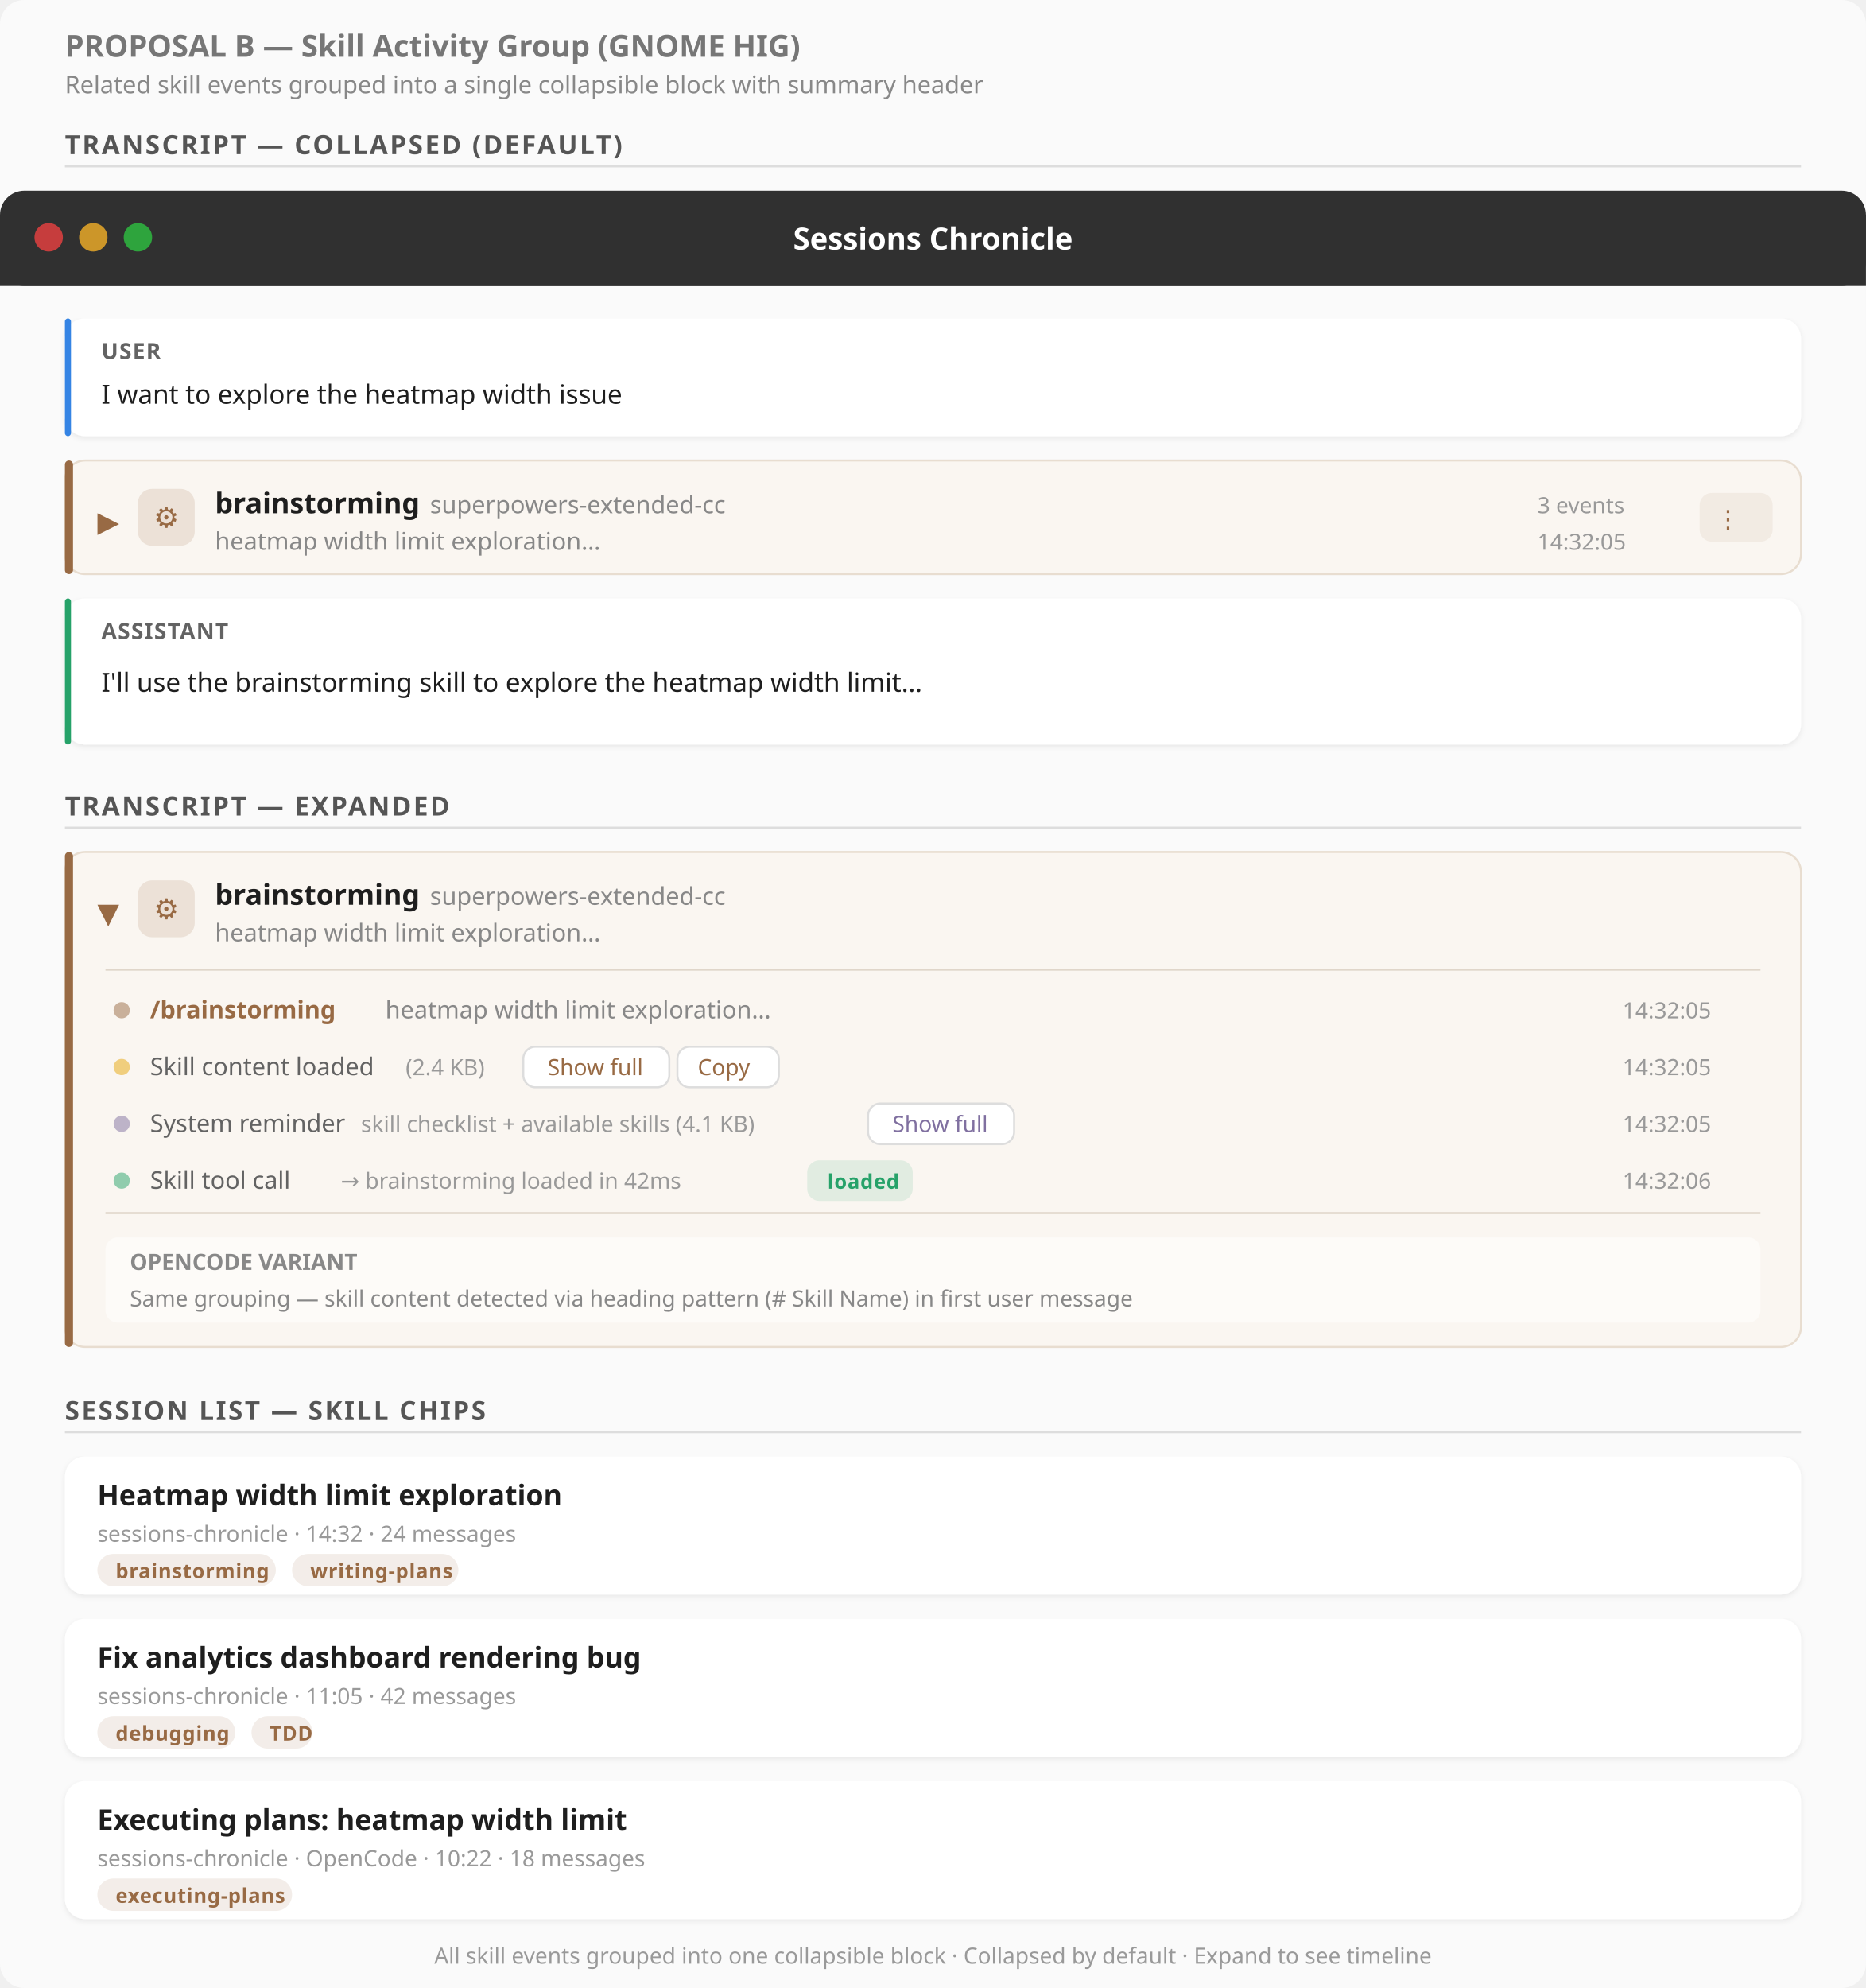
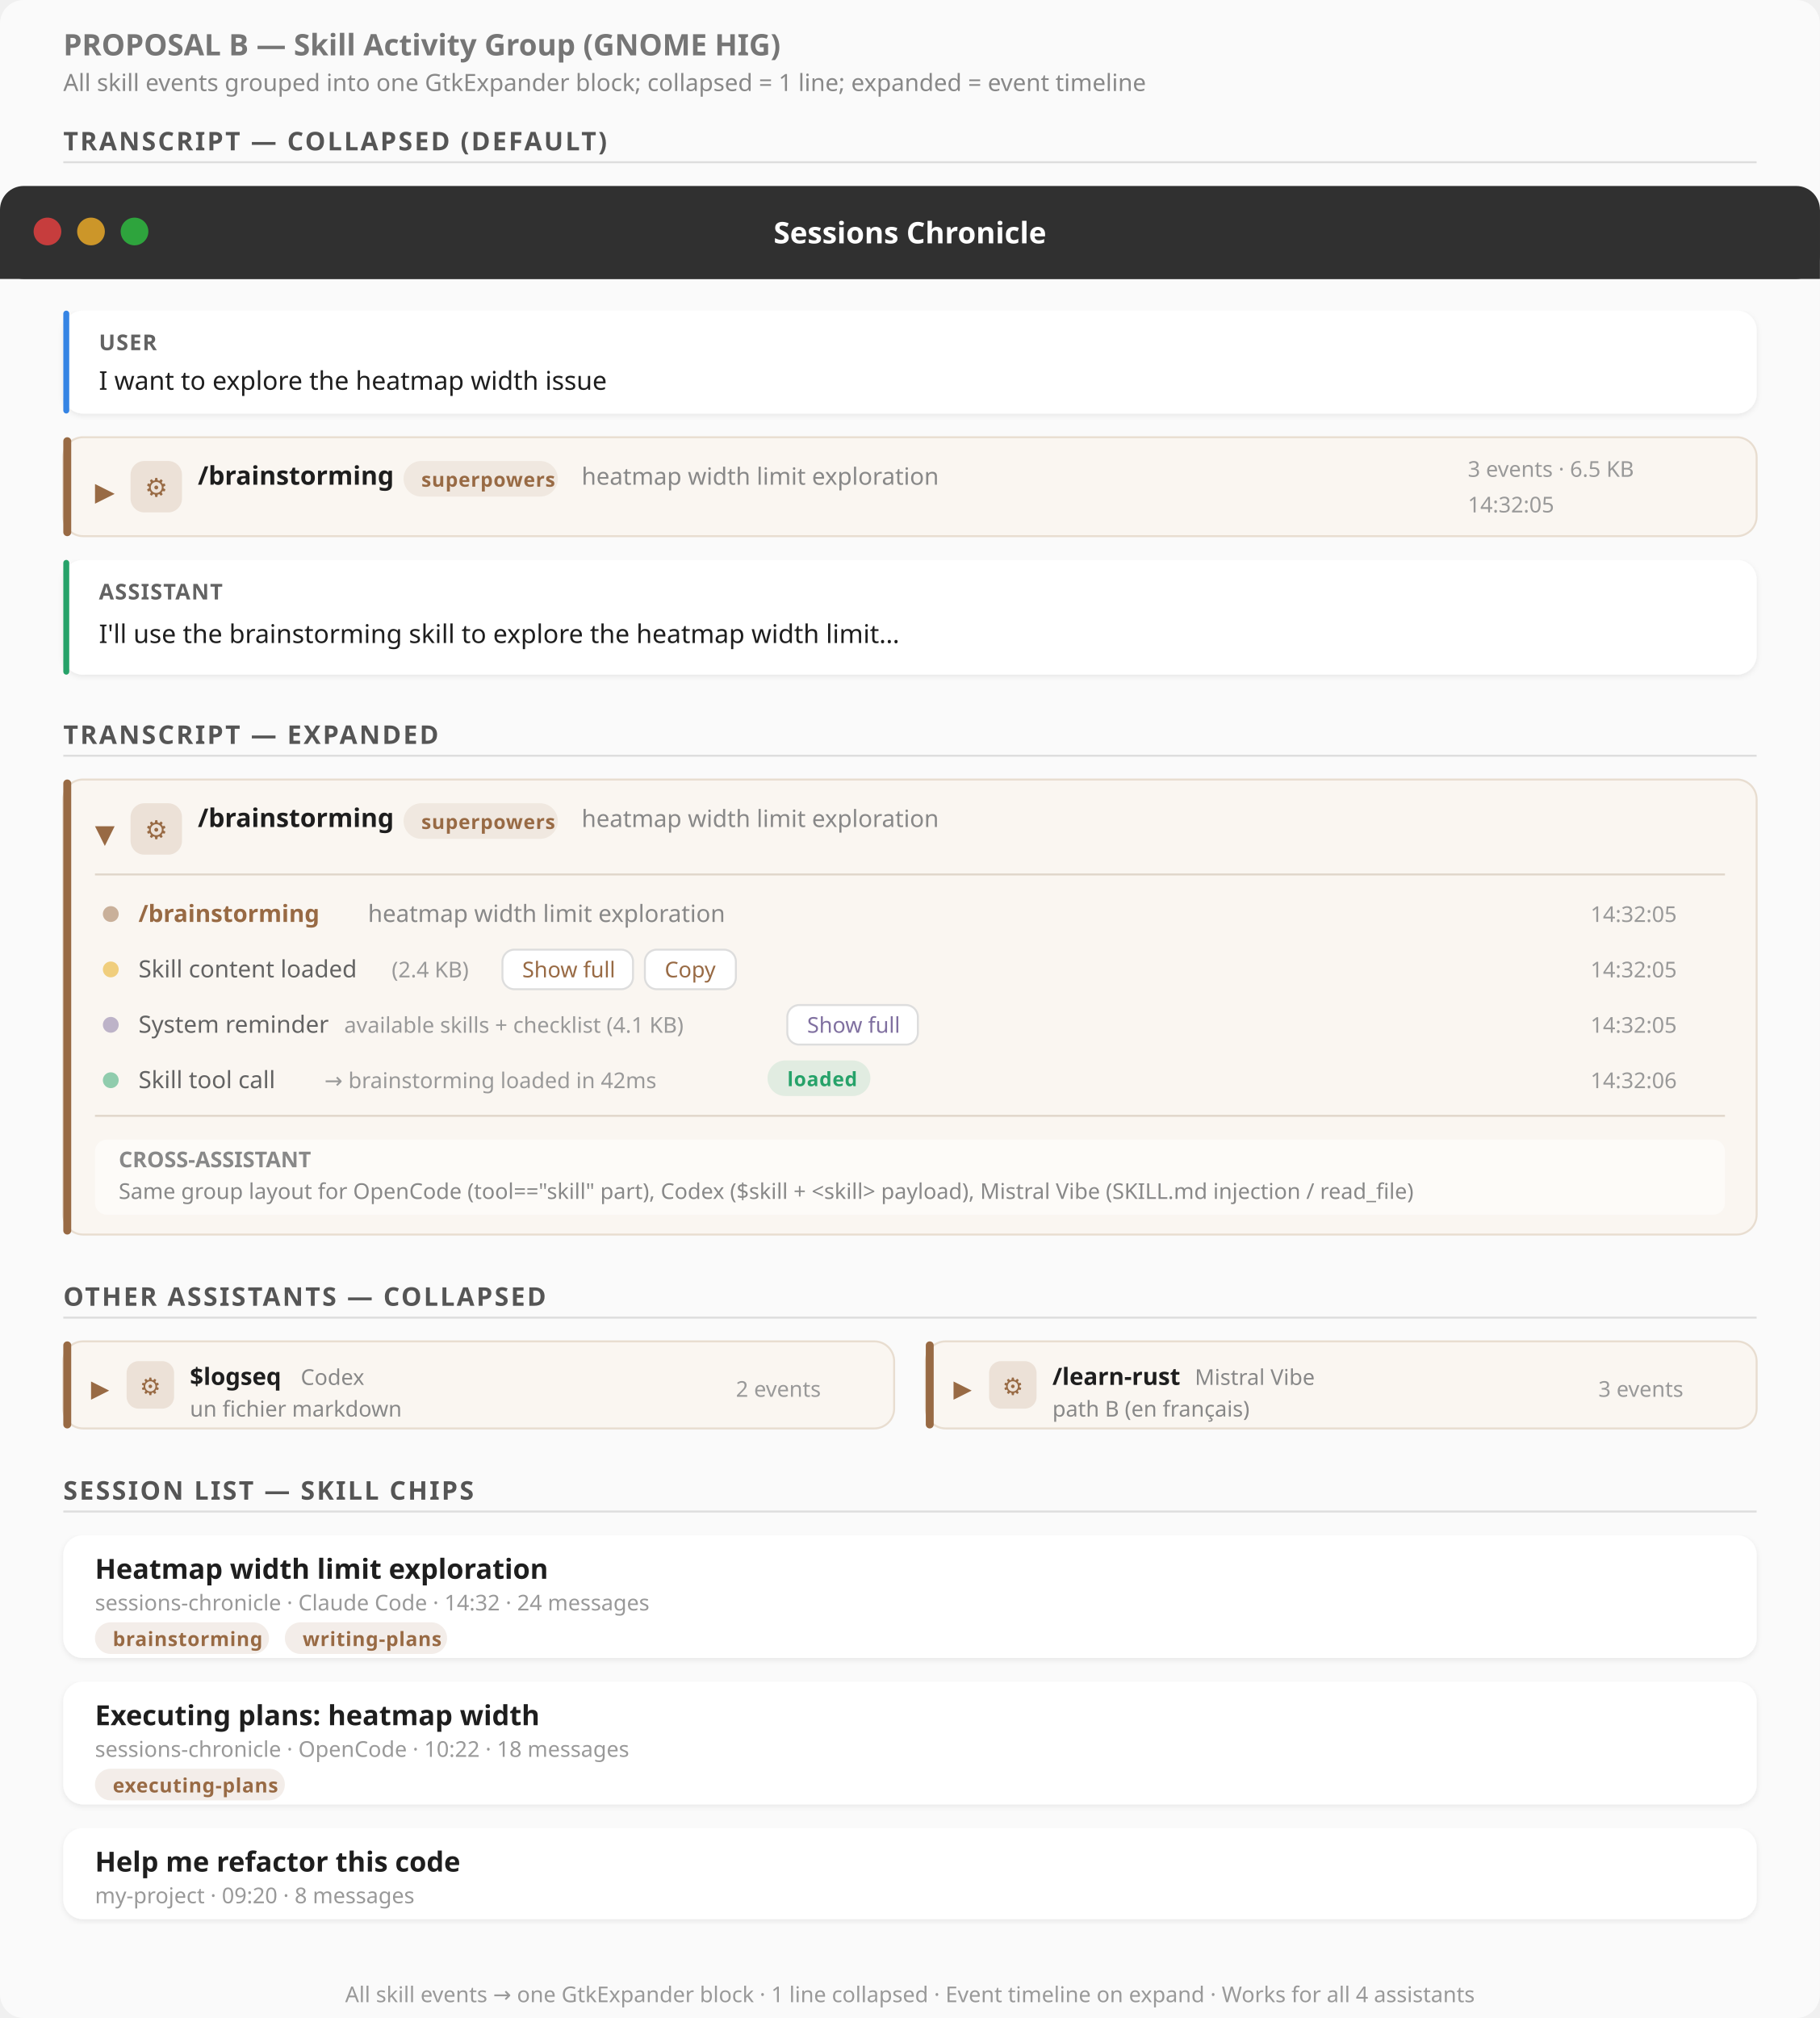
- <svg xmlns="http://www.w3.org/2000/svg" width="920" height="980" viewBox="0 0 920 980">
+ <svg xmlns="http://www.w3.org/2000/svg" width="920" height="1020" viewBox="0 0 920 1020">
  <defs>
    <style>
      text { font-family: Cantarell, sans-serif; }
      .mono { font-family: Source Code Pro, monospace; }
      .msg-text { font-size: 13px; fill: #1e1e1e; }
      .role-label { font-size: 11px; fill: #636363; font-weight: 700; letter-spacing: 0.5px; }
      .chip { font-size: 10px; font-weight: 600; letter-spacing: 0.3px; }
      .section-title { font-size: 13px; font-weight: 700; fill: #555555; letter-spacing: 1px; }
      .dim { font-size: 11px; fill: #999999; }
    </style>
    <filter id="cardShadow" x="-2%" y="-2%" width="104%" height="108%">
      <feDropShadow dx="0" dy="1" stdDeviation="1.5" flood-color="#000000" flood-opacity="0.08" />
    </filter>
  </defs>
-   <rect width="920" height="980" fill="#fafafa" rx="12" />
+   <rect width="920" height="1020" fill="#fafafa" rx="12" />
  <text x="32" y="28" font-size="15" font-weight="600" fill="#1e1e1e" opacity="0.6">PROPOSAL B — Skill Activity Group (GNOME HIG)</text>
-   <text x="32" y="46" font-size="12" fill="#888888">Related skill events grouped into a single collapsible block with summary header</text>
+   <text x="32" y="46" font-size="12" fill="#888888">All skill events grouped into one GtkExpander block; collapsed = 1 line; expanded = event timeline</text>
  <text x="32" y="76" class="section-title">TRANSCRIPT — COLLAPSED (DEFAULT)</text>
  <line x1="32" y1="82" x2="888" y2="82" stroke="#dddddd" stroke-width="1" />
  <rect y="94" width="920" height="47" fill="#303030" rx="12" />
  <rect y="106" width="920" height="35" fill="#303030" />
  <circle cx="24" cy="117" r="7" fill="#e04040" opacity="0.85" />
  <circle cx="46" cy="117" r="7" fill="#e8a828" opacity="0.85" />
  <circle cx="68" cy="117" r="7" fill="#2eb840" opacity="0.85" />
  <text x="460" y="123" text-anchor="middle" font-size="15" font-weight="700" fill="#ffffff">Sessions Chronicle</text>
  <g transform="translate(32, 157)">
+     <rect width="856" height="52" rx="10" fill="#ffffff" filter="url(#cardShadow)" />
+     <rect width="3" height="52" rx="1.5" fill="#3584e4" />
+     <text x="18" y="20" class="role-label" fill="#3584e4">USER</text>
+     <text x="18" y="40" class="msg-text">I want to explore the heatmap width issue</text>
+   </g>
+   <g transform="translate(32, 221)">
+     <rect width="856" height="50" rx="10" fill="#faf6f1" stroke="#e8ddd0" stroke-width="1" />
+     <rect width="4" height="50" rx="2" fill="#986a44" />
+     <text x="16" y="32" font-size="13" fill="#986a44">▶</text>
+     <rect x="34" y="12" width="26" height="26" rx="7" fill="#986a44" opacity="0.15" />
+     <text x="47" y="30" text-anchor="middle" font-size="13" fill="#986a44">⚙</text>
+     <text x="68" y="24" font-size="13" font-weight="700" fill="#1e1e1e">/brainstorming</text>
+     <rect x="172" y="12" width="78" height="18" rx="9" fill="#986a44" opacity="0.10" />
+     <text x="181" y="25" class="chip" fill="#986a44">superpowers</text>
+     <text x="262" y="24" font-size="12" fill="#888888">heatmap width limit exploration</text>
+     <text x="710" y="20" class="dim">3 events · 6.5 KB</text>
+     <text x="710" y="38" class="dim">14:32:05</text>
+   </g>
+   <g transform="translate(32, 283)">
    <rect width="856" height="58" rx="10" fill="#ffffff" filter="url(#cardShadow)" />
-     <rect width="3" height="58" rx="1.5" fill="#3584e4" />
-     <text x="18" y="20" class="role-label" fill="#3584e4">USER</text>
-     <text x="18" y="42" class="msg-text">I want to explore the heatmap width issue</text>
+     <rect width="3" height="58" rx="1.5" fill="#26a269" />
+     <text x="18" y="20" class="role-label" fill="#26a269">ASSISTANT</text>
+     <text x="18" y="42" class="msg-text">I'll use the brainstorming skill to explore the heatmap width limit…</text>
  </g>
-   <g transform="translate(32, 227)">
-     <rect width="856" height="56" rx="10" fill="#faf6f1" stroke="#e8ddd0" stroke-width="1" />
-     <rect width="4" height="56" rx="2" fill="#986a44" />
-     <text x="16" y="35" font-size="14" fill="#986a44">▶</text>
-     <rect x="36" y="14" width="28" height="28" rx="7" fill="#986a44" opacity="0.15" />
-     <text x="50" y="33" text-anchor="middle" font-size="14" fill="#986a44">⚙</text>
-     <text x="74" y="26" font-size="14" font-weight="700" fill="#1e1e1e">brainstorming</text>
-     <text x="180" y="26" font-size="12" fill="#888888">superpowers-extended-cc</text>
-     <text x="74" y="44" font-size="12" fill="#888888">heatmap width limit exploration…</text>
-     <text x="726" y="26" class="dim">3 events</text>
-     <text x="726" y="44" class="dim">14:32:05</text>
-     <rect x="806" y="16" width="36" height="24" rx="6" fill="#986a44" opacity="0.08" />
-     <text x="814" y="33" font-size="12" fill="#986a44">⋮</text>
-   </g>
-   <g transform="translate(32, 295)">
-     <rect width="856" height="72" rx="10" fill="#ffffff" filter="url(#cardShadow)" />
-     <rect width="3" height="72" rx="1.5" fill="#26a269" />
-     <text x="18" y="20" class="role-label" fill="#26a269">ASSISTANT</text>
-     <text x="18" y="46" class="msg-text">I'll use the brainstorming skill to explore the heatmap width limit…</text>
-   </g>
-   <text x="32" y="402" class="section-title">TRANSCRIPT — EXPANDED</text>
-   <line x1="32" y1="408" x2="888" y2="408" stroke="#dddddd" stroke-width="1" />
-   <g transform="translate(32, 420)">
-     <rect width="856" height="244" rx="10" fill="#faf6f1" stroke="#e8ddd0" stroke-width="1" />
-     <rect width="4" height="244" rx="2" fill="#986a44" />
-     <text x="16" y="35" font-size="14" fill="#986a44">▼</text>
-     <rect x="36" y="14" width="28" height="28" rx="7" fill="#986a44" opacity="0.15" />
-     <text x="50" y="33" text-anchor="middle" font-size="14" fill="#986a44">⚙</text>
-     <text x="74" y="26" font-size="14" font-weight="700" fill="#1e1e1e">brainstorming</text>
-     <text x="180" y="26" font-size="12" fill="#888888">superpowers-extended-cc</text>
-     <text x="74" y="44" font-size="12" fill="#888888">heatmap width limit exploration…</text>
-     <line x1="20" y1="58" x2="836" y2="58" stroke="#e0d6ca" stroke-width="1" />
-     <g transform="translate(20, 68)">
+   <text x="32" y="376" class="section-title">TRANSCRIPT — EXPANDED</text>
+   <line x1="32" y1="382" x2="888" y2="382" stroke="#dddddd" stroke-width="1" />
+   <g transform="translate(32, 394)">
+     <rect width="856" height="230" rx="10" fill="#faf6f1" stroke="#e8ddd0" stroke-width="1" />
+     <rect width="4" height="230" rx="2" fill="#986a44" />
+     <text x="16" y="32" font-size="13" fill="#986a44">▼</text>
+     <rect x="34" y="12" width="26" height="26" rx="7" fill="#986a44" opacity="0.15" />
+     <text x="47" y="30" text-anchor="middle" font-size="13" fill="#986a44">⚙</text>
+     <text x="68" y="24" font-size="13" font-weight="700" fill="#1e1e1e">/brainstorming</text>
+     <rect x="172" y="12" width="78" height="18" rx="9" fill="#986a44" opacity="0.10" />
+     <text x="181" y="25" class="chip" fill="#986a44">superpowers</text>
+     <text x="262" y="24" font-size="12" fill="#888888">heatmap width limit exploration</text>
+     <line x1="16" y1="48" x2="840" y2="48" stroke="#e0d6ca" stroke-width="1" />
+     <g transform="translate(16, 58)">
      <circle cx="8" cy="10" r="4" fill="#986a44" opacity="0.5" />
      <text x="22" y="14" font-size="12" font-weight="600" fill="#986a44">/brainstorming</text>
-       <text x="138" y="14" font-size="12" fill="#888888">heatmap width limit exploration…</text>
-       <text x="748" y="14" class="dim">14:32:05</text>
+       <text x="138" y="14" font-size="12" fill="#888888">heatmap width limit exploration</text>
+       <text x="756" y="14" class="dim">14:32:05</text>
    </g>
-     <g transform="translate(20, 96)">
+     <g transform="translate(16, 86)">
      <circle cx="8" cy="10" r="4" fill="#e5a50a" opacity="0.5" />
      <text x="22" y="14" font-size="12" fill="#636363">Skill content loaded</text>
-       <text x="148" y="14" class="dim">(2.4 KB)</text>
-       <rect x="206" y="0" width="72" height="20" rx="6" fill="#ffffff" stroke="#dddddd" stroke-width="1" />
-       <text x="218" y="14" font-size="11" fill="#986a44">Show full</text>
-       <rect x="282" y="0" width="50" height="20" rx="6" fill="#ffffff" stroke="#dddddd" stroke-width="1" />
-       <text x="292" y="14" font-size="11" fill="#986a44">Copy</text>
-       <text x="748" y="14" class="dim">14:32:05</text>
+       <text x="150" y="14" class="dim">(2.4 KB)</text>
+       <rect x="206" y="0" width="66" height="20" rx="6" fill="#ffffff" stroke="#dddddd" stroke-width="1" />
+       <text x="216" y="14" font-size="11" fill="#986a44">Show full</text>
+       <rect x="278" y="0" width="46" height="20" rx="6" fill="#ffffff" stroke="#dddddd" stroke-width="1" />
+       <text x="288" y="14" font-size="11" fill="#986a44">Copy</text>
+       <text x="756" y="14" class="dim">14:32:05</text>
    </g>
-     <g transform="translate(20, 124)">
+     <g transform="translate(16, 114)">
      <circle cx="8" cy="10" r="4" fill="#8070a0" opacity="0.5" />
      <text x="22" y="14" font-size="12" fill="#636363">System reminder</text>
-       <text x="126" y="14" class="dim">skill checklist + available skills (4.1 KB)</text>
-       <rect x="376" y="0" width="72" height="20" rx="6" fill="#ffffff" stroke="#dddddd" stroke-width="1" />
-       <text x="388" y="14" font-size="11" fill="#8070a0">Show full</text>
-       <text x="748" y="14" class="dim">14:32:05</text>
+       <text x="126" y="14" class="dim">available skills + checklist (4.1 KB)</text>
+       <rect x="350" y="0" width="66" height="20" rx="6" fill="#ffffff" stroke="#dddddd" stroke-width="1" />
+       <text x="360" y="14" font-size="11" fill="#8070a0">Show full</text>
+       <text x="756" y="14" class="dim">14:32:05</text>
    </g>
-     <g transform="translate(20, 152)">
+     <g transform="translate(16, 142)">
      <circle cx="8" cy="10" r="4" fill="#26a269" opacity="0.5" />
      <text x="22" y="14" font-size="12" fill="#636363">Skill tool call</text>
      <text x="116" y="14" class="dim">→ brainstorming loaded in 42ms</text>
-       <rect x="346" y="0" width="52" height="20" rx="6" fill="#26a269" opacity="0.12" />
-       <text x="356" y="14" class="chip" fill="#26a269">loaded</text>
-       <text x="748" y="14" class="dim">14:32:06</text>
+       <rect x="340" y="0" width="52" height="18" rx="9" fill="#26a269" opacity="0.12" />
+       <text x="350" y="13" class="chip" fill="#26a269">loaded</text>
+       <text x="756" y="14" class="dim">14:32:06</text>
    </g>
-     <line x1="20" y1="178" x2="836" y2="178" stroke="#e0d6ca" stroke-width="1" />
-     <g transform="translate(20, 190)">
-       <rect width="816" height="42" rx="6" fill="#ffffff" opacity="0.5" />
-       <text x="12" y="16" font-size="11" font-weight="600" fill="#888888">OPENCODE VARIANT</text>
-       <text x="12" y="34" font-size="11" fill="#888888">Same grouping — skill content detected via heading pattern (# Skill Name) in first user message</text>
+     <line x1="16" y1="170" x2="840" y2="170" stroke="#e0d6ca" stroke-width="1" />
+     <g transform="translate(16, 182)">
+       <rect width="824" height="38" rx="6" fill="#ffffff" opacity="0.5" />
+       <text x="12" y="14" font-size="11" font-weight="600" fill="#888888">CROSS-ASSISTANT</text>
+       <text x="12" y="30" font-size="11" fill="#888888">Same group layout for OpenCode (tool=="skill" part), Codex ($skill + &lt;skill&gt; payload), Mistral Vibe (SKILL.md injection / read_file)</text>
    </g>
  </g>
-   <text x="32" y="700" class="section-title">SESSION LIST — SKILL CHIPS</text>
-   <line x1="32" y1="706" x2="888" y2="706" stroke="#dddddd" stroke-width="1" />
-   <g transform="translate(32, 718)">
-     <rect width="856" height="68" rx="10" fill="#ffffff" filter="url(#cardShadow)" />
-     <text x="16" y="24" font-size="14" font-weight="600" fill="#1e1e1e">Heatmap width limit exploration</text>
-     <text x="16" y="42" class="dim">sessions-chronicle · 14:32 · 24 messages</text>
-     <rect x="16" y="48" width="88" height="16" rx="8" fill="#986a44" opacity="0.12" />
-     <text x="25" y="60" class="chip" fill="#986a44">brainstorming</text>
-     <rect x="112" y="48" width="82" height="16" rx="8" fill="#986a44" opacity="0.12" />
-     <text x="121" y="60" class="chip" fill="#986a44">writing-plans</text>
+   <text x="32" y="660" class="section-title">OTHER ASSISTANTS — COLLAPSED</text>
+   <line x1="32" y1="666" x2="888" y2="666" stroke="#dddddd" stroke-width="1" />
+   <g transform="translate(32, 678)">
+     <rect width="420" height="44" rx="10" fill="#faf6f1" stroke="#e8ddd0" stroke-width="1" />
+     <rect width="4" height="44" rx="2" fill="#986a44" />
+     <text x="14" y="28" font-size="12" fill="#986a44">▶</text>
+     <rect x="32" y="10" width="24" height="24" rx="6" fill="#986a44" opacity="0.15" />
+     <text x="44" y="27" text-anchor="middle" font-size="12" fill="#986a44">⚙</text>
+     <text x="64" y="22" font-size="12" font-weight="700" fill="#1e1e1e">$logseq</text>
+     <text x="120" y="22" font-size="11" fill="#888888">Codex</text>
+     <text x="64" y="38" font-size="11" fill="#888888">un fichier markdown</text>
+     <text x="340" y="28" class="dim">2 events</text>
  </g>
-   <g transform="translate(32, 798)">
-     <rect width="856" height="68" rx="10" fill="#ffffff" filter="url(#cardShadow)" />
-     <text x="16" y="24" font-size="14" font-weight="600" fill="#1e1e1e">Fix analytics dashboard rendering bug</text>
-     <text x="16" y="42" class="dim">sessions-chronicle · 11:05 · 42 messages</text>
-     <rect x="16" y="48" width="68" height="16" rx="8" fill="#986a44" opacity="0.12" />
-     <text x="25" y="60" class="chip" fill="#986a44">debugging</text>
-     <rect x="92" y="48" width="30" height="16" rx="8" fill="#986a44" opacity="0.12" />
-     <text x="101" y="60" class="chip" fill="#986a44">TDD</text>
+   <g transform="translate(468, 678)">
+     <rect width="420" height="44" rx="10" fill="#faf6f1" stroke="#e8ddd0" stroke-width="1" />
+     <rect width="4" height="44" rx="2" fill="#986a44" />
+     <text x="14" y="28" font-size="12" fill="#986a44">▶</text>
+     <rect x="32" y="10" width="24" height="24" rx="6" fill="#986a44" opacity="0.15" />
+     <text x="44" y="27" text-anchor="middle" font-size="12" fill="#986a44">⚙</text>
+     <text x="64" y="22" font-size="12" font-weight="700" fill="#1e1e1e">/learn-rust</text>
+     <text x="136" y="22" font-size="11" fill="#888888">Mistral Vibe</text>
+     <text x="64" y="38" font-size="11" fill="#888888">path B (en français)</text>
+     <text x="340" y="28" class="dim">3 events</text>
  </g>
-   <g transform="translate(32, 878)">
-     <rect width="856" height="68" rx="10" fill="#ffffff" filter="url(#cardShadow)" />
-     <text x="16" y="24" font-size="14" font-weight="600" fill="#1e1e1e">Executing plans: heatmap width limit</text>
-     <text x="16" y="42" class="dim">sessions-chronicle · OpenCode · 10:22 · 18 messages</text>
-     <rect x="16" y="48" width="96" height="16" rx="8" fill="#986a44" opacity="0.12" />
-     <text x="25" y="60" class="chip" fill="#986a44">executing-plans</text>
+   <text x="32" y="758" class="section-title">SESSION LIST — SKILL CHIPS</text>
+   <line x1="32" y1="764" x2="888" y2="764" stroke="#dddddd" stroke-width="1" />
+   <g transform="translate(32, 776)">
+     <rect width="856" height="62" rx="10" fill="#ffffff" filter="url(#cardShadow)" />
+     <text x="16" y="22" font-size="14" font-weight="600" fill="#1e1e1e">Heatmap width limit exploration</text>
+     <text x="16" y="38" class="dim">sessions-chronicle · Claude Code · 14:32 · 24 messages</text>
+     <rect x="16" y="44" width="88" height="16" rx="8" fill="#986a44" opacity="0.12" />
+     <text x="25" y="56" class="chip" fill="#986a44">brainstorming</text>
+     <rect x="112" y="44" width="82" height="16" rx="8" fill="#986a44" opacity="0.12" />
+     <text x="121" y="56" class="chip" fill="#986a44">writing-plans</text>
  </g>
-   <text x="460" y="968" text-anchor="middle" font-size="11" fill="#999999">All skill events grouped into one collapsible block · Collapsed by default · Expand to see timeline</text>
+   <g transform="translate(32, 850)">
+     <rect width="856" height="62" rx="10" fill="#ffffff" filter="url(#cardShadow)" />
+     <text x="16" y="22" font-size="14" font-weight="600" fill="#1e1e1e">Executing plans: heatmap width</text>
+     <text x="16" y="38" class="dim">sessions-chronicle · OpenCode · 10:22 · 18 messages</text>
+     <rect x="16" y="44" width="96" height="16" rx="8" fill="#986a44" opacity="0.12" />
+     <text x="25" y="56" class="chip" fill="#986a44">executing-plans</text>
+   </g>
+   <g transform="translate(32, 924)">
+     <rect width="856" height="46" rx="10" fill="#ffffff" filter="url(#cardShadow)" />
+     <text x="16" y="22" font-size="14" font-weight="600" fill="#1e1e1e">Help me refactor this code</text>
+     <text x="16" y="38" class="dim">my-project · 09:20 · 8 messages</text>
+   </g>
+   <text x="460" y="1012" text-anchor="middle" font-size="11" fill="#999999">All skill events → one GtkExpander block · 1 line collapsed · Event timeline on expand · Works for all 4 assistants</text>
</svg>
